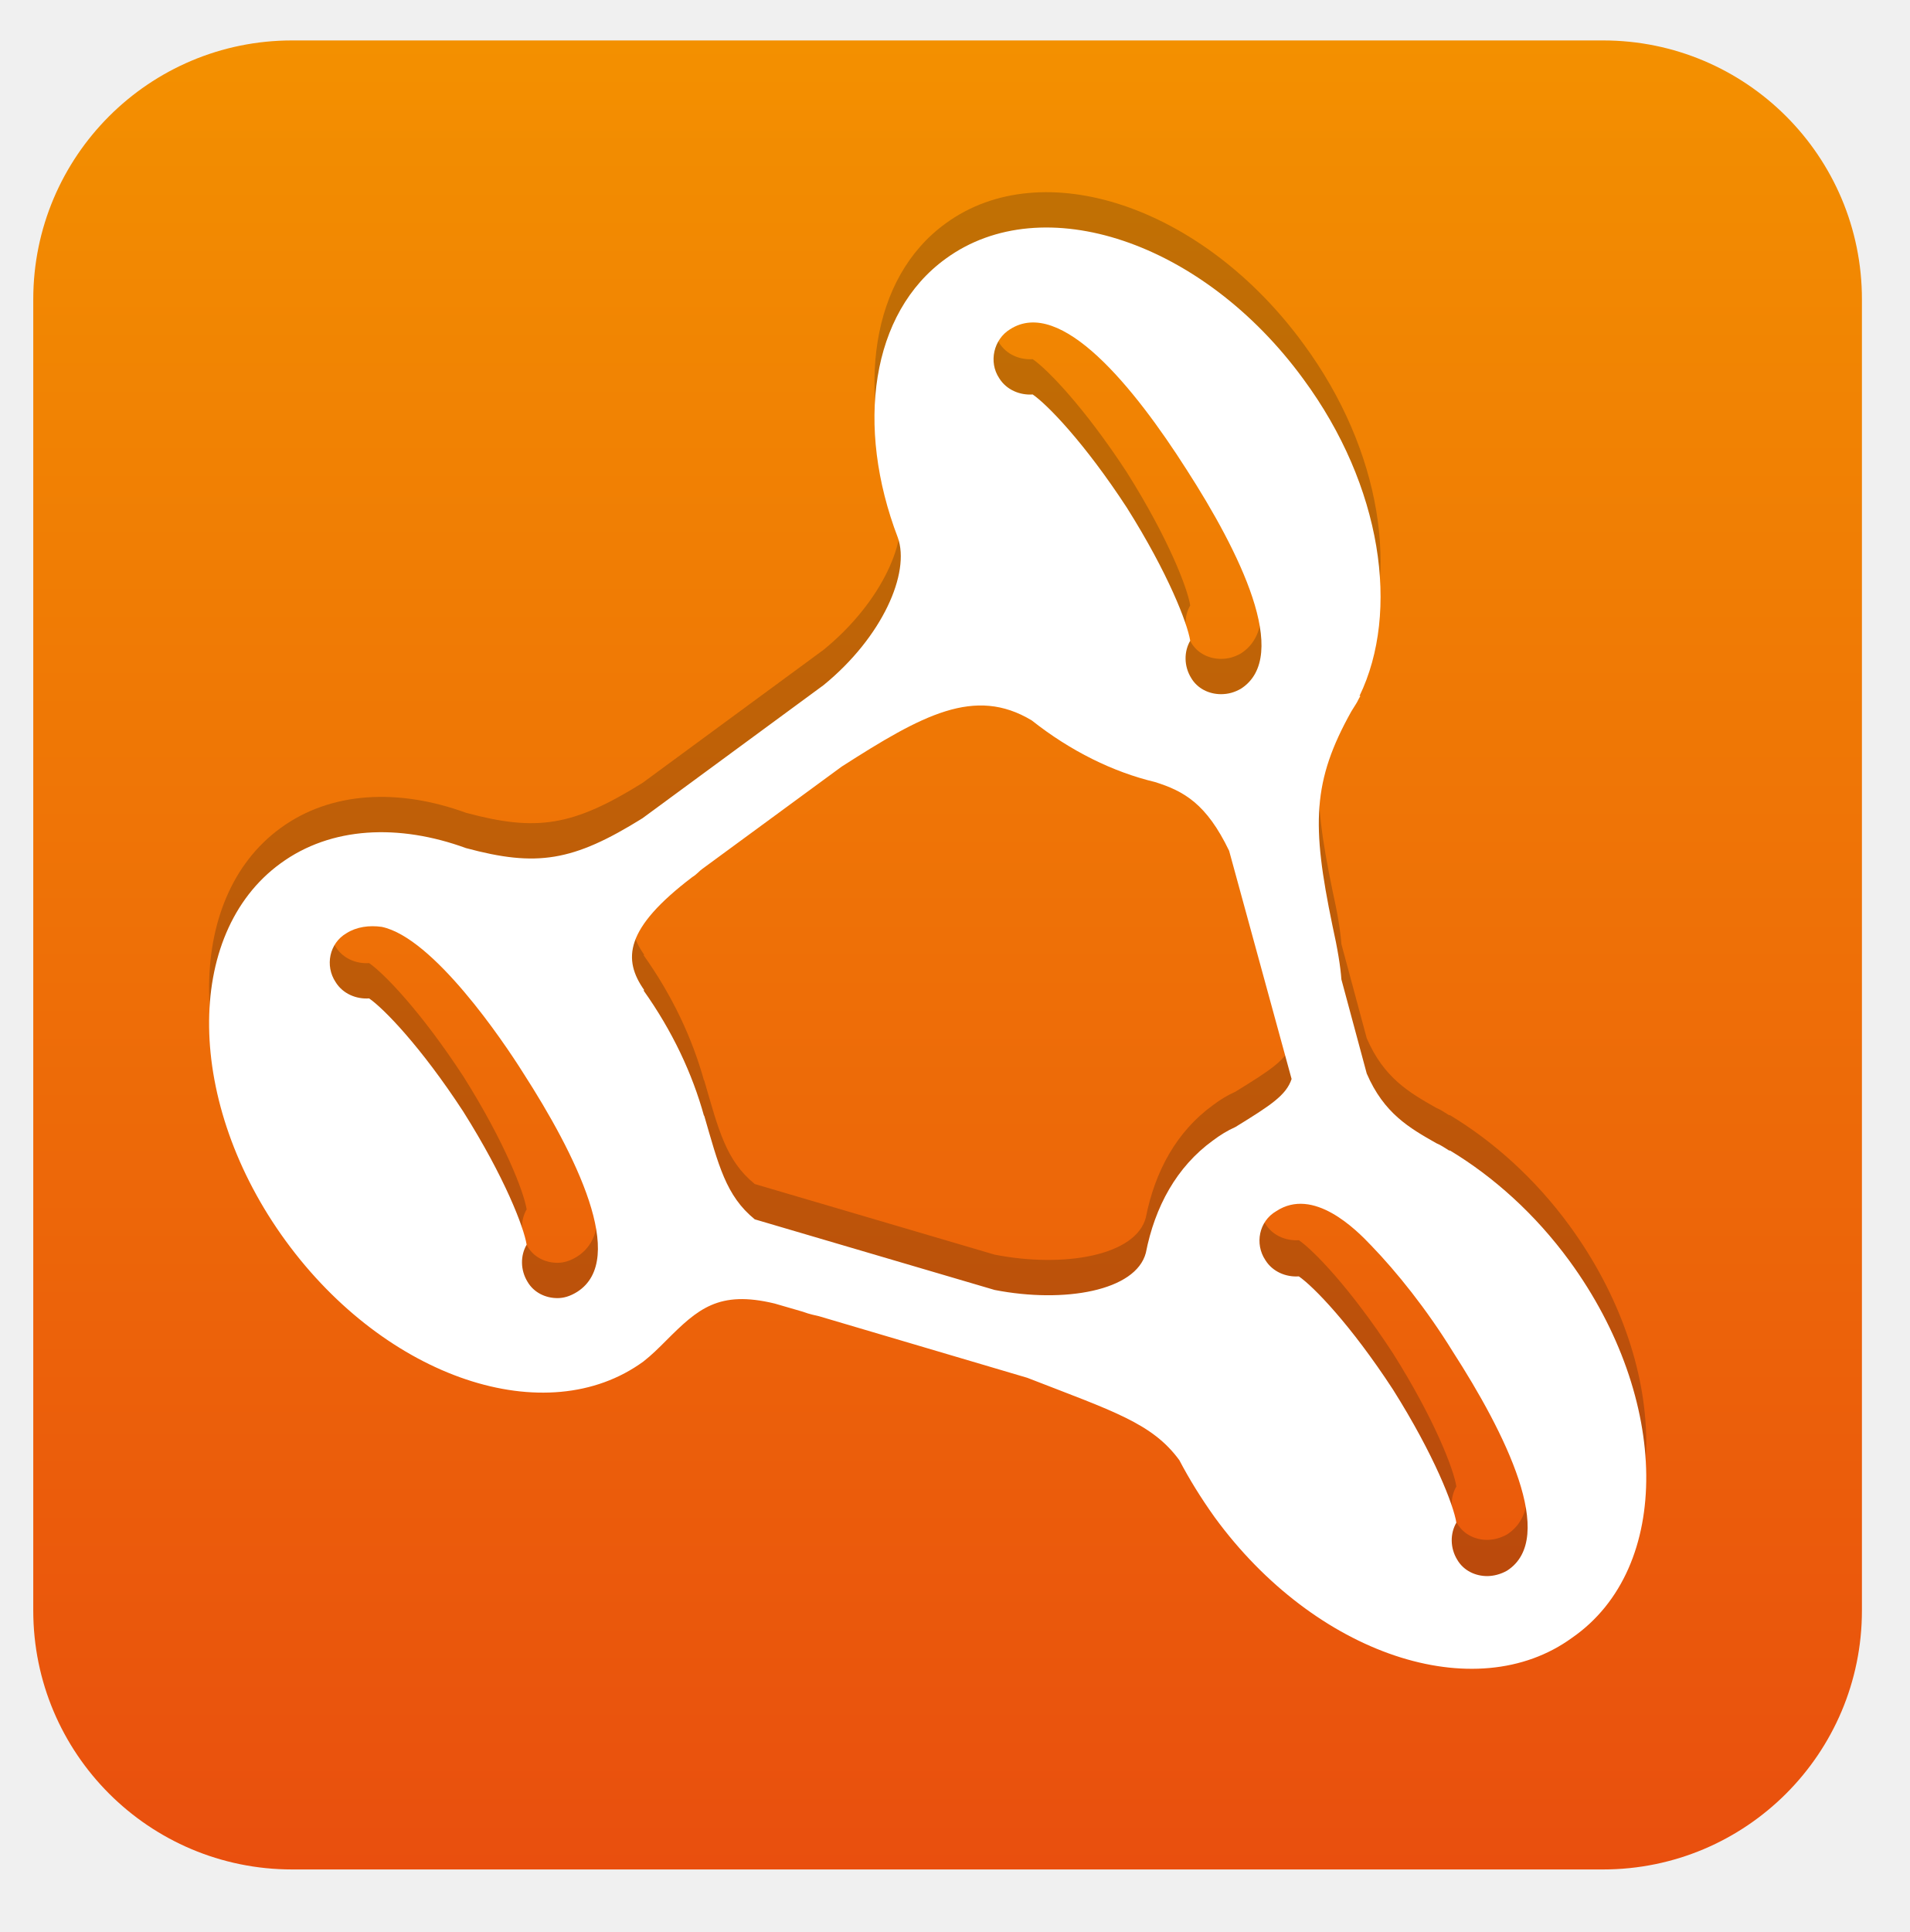
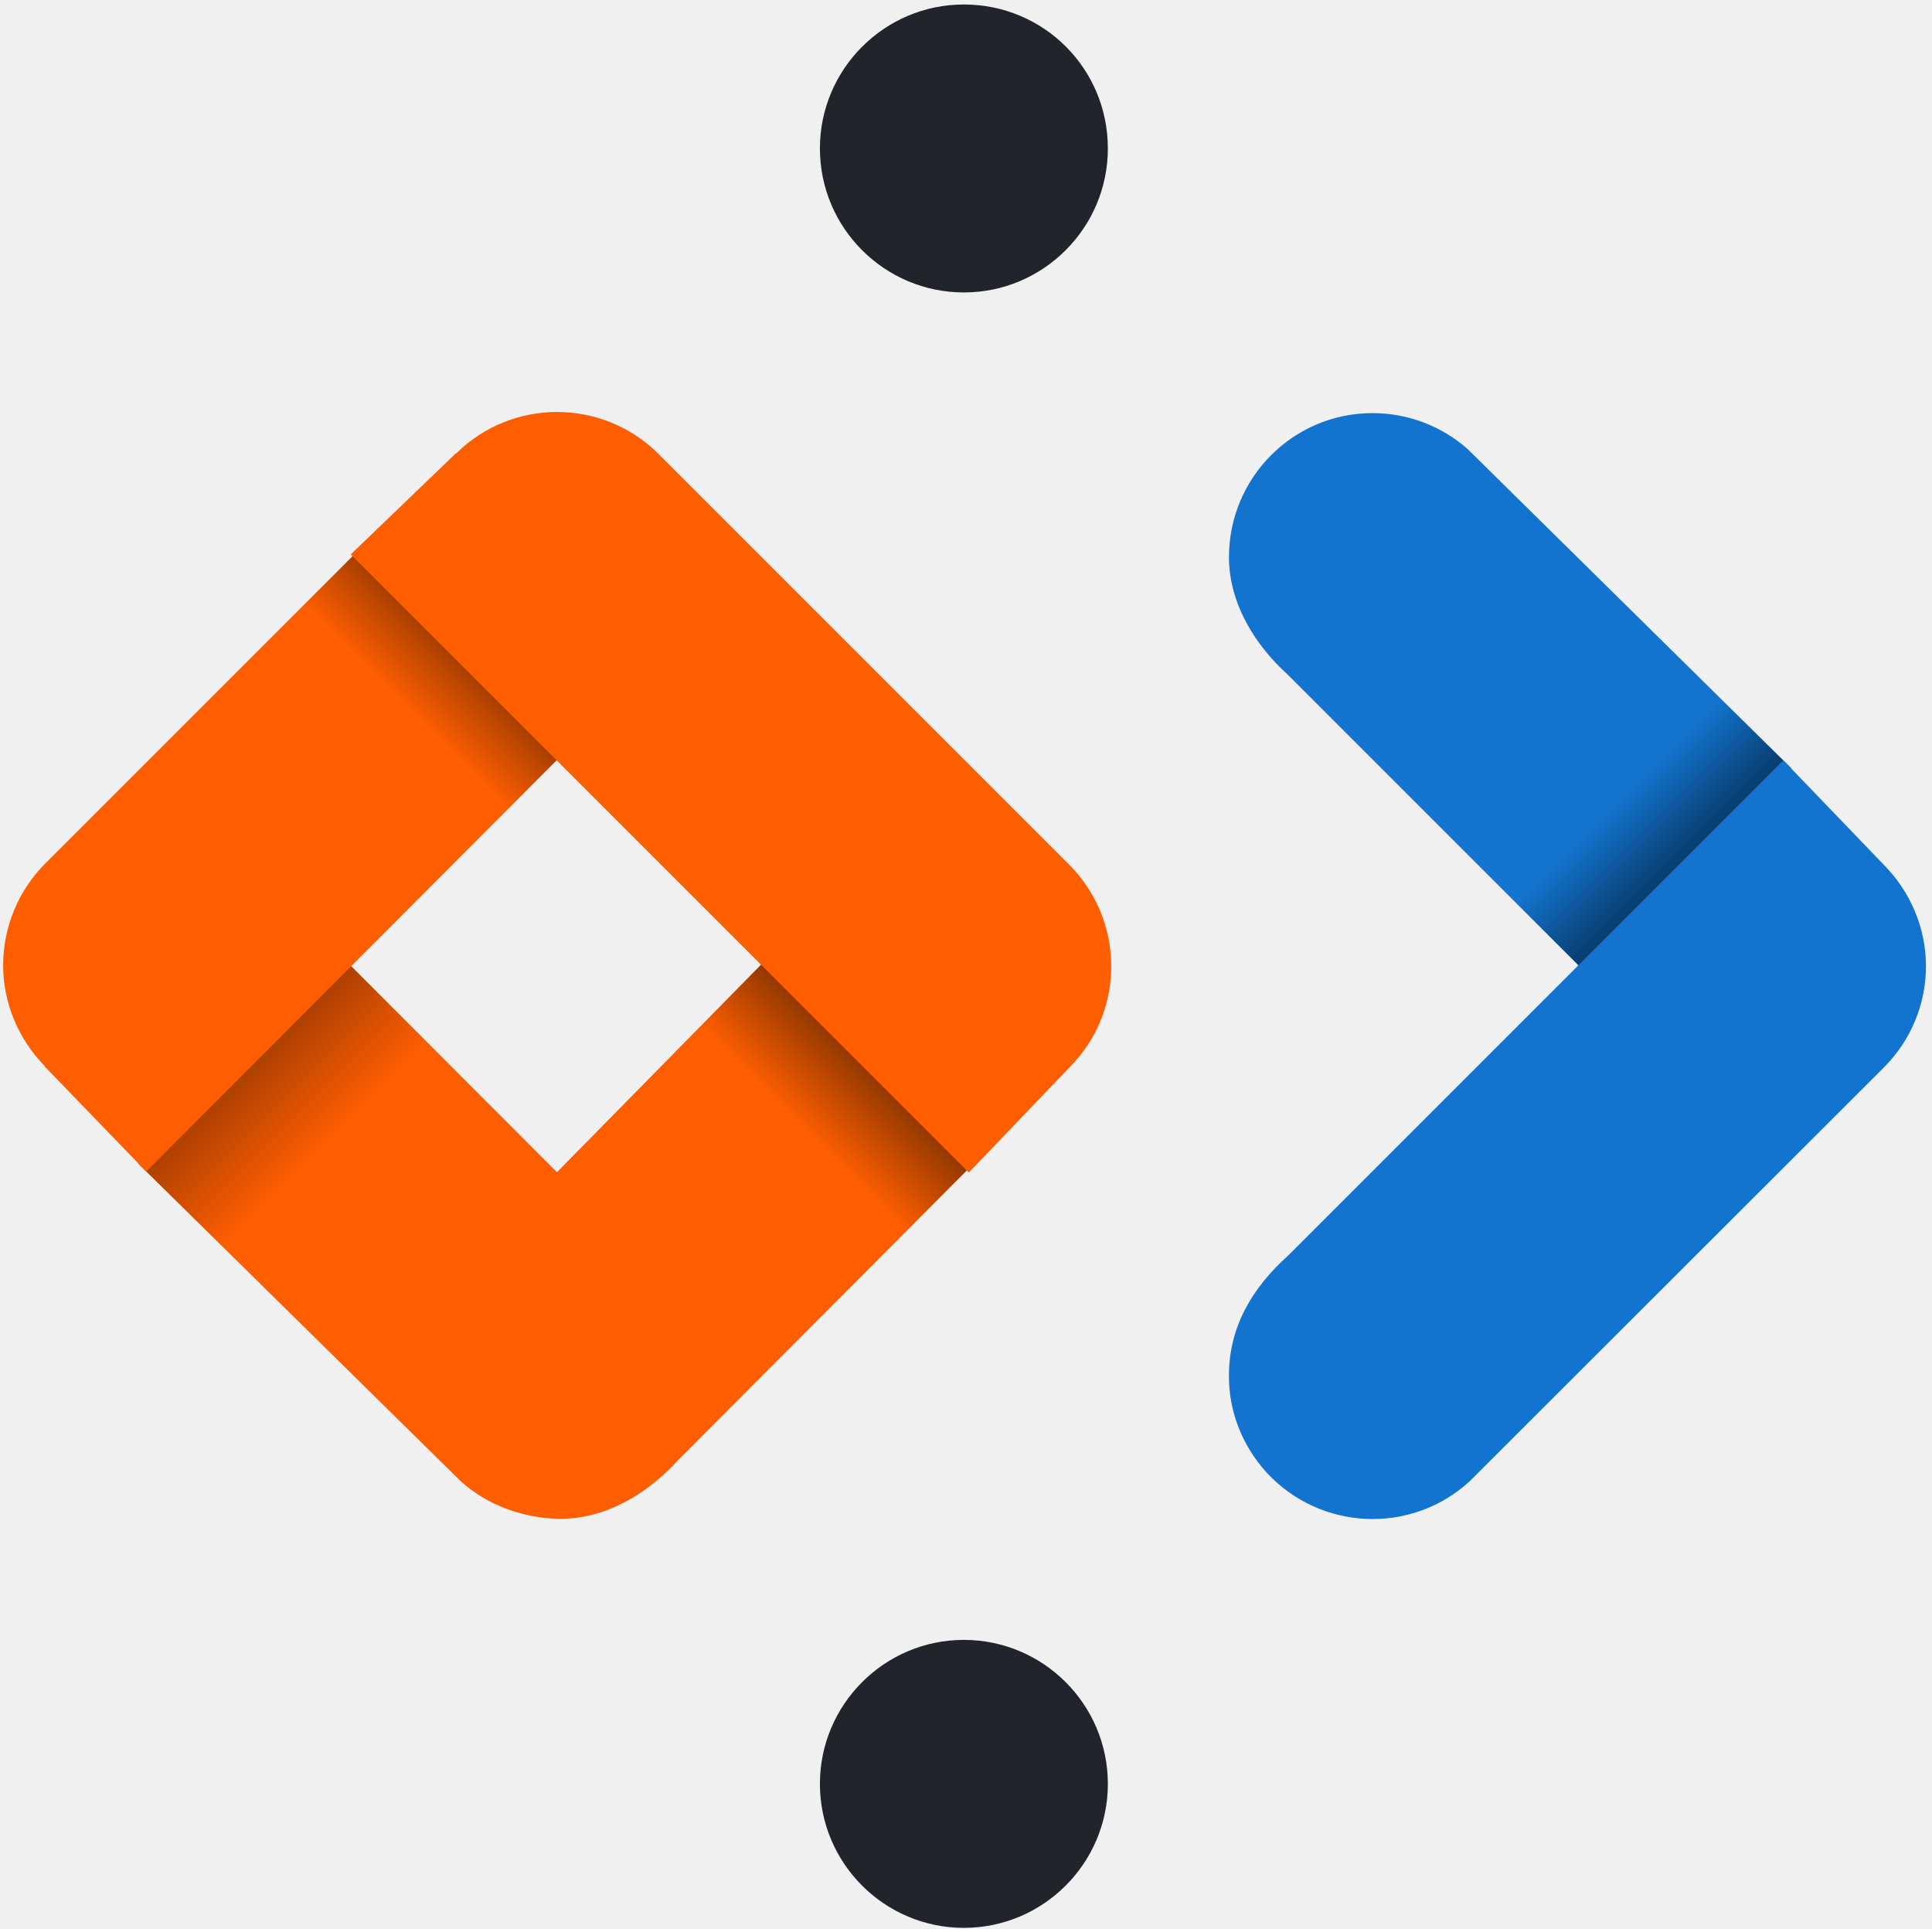
- <svg xmlns="http://www.w3.org/2000/svg" version="1.1" id="Layer_1" x="0px" y="0px" viewBox="145.526 145.034 210.915 213.374" style="enable-background:new 0 0 500 500;">
+ <svg xmlns="http://www.w3.org/2000/svg" version="1.1" id="Layer_1" x="0px" y="0px" viewBox="0 0 430.743 430" style="enable-background:new 0 0 1077 430;">
  <style type="text/css">
-         .st0{fill:url(#SVGID_1_);}
-         .st1{opacity:0.22;}
-         .st2{fill:#13110C;}
-         .st3{fill:#FFFFFF;}
+         .st0{fill-rule:evenodd;clip-rule:evenodd;fill:#21252B;}
+         .st1{fill-rule:evenodd;clip-rule:evenodd;fill:url(#Shape_bot_00000180326695253590905170000012209531999772717189_);}
+         .st2{fill-rule:evenodd;clip-rule:evenodd;fill:#1374CF;}
+         .st3{fill-rule:evenodd;clip-rule:evenodd;fill:url(#Shape_bot-2_00000084530908501180527850000014031081650282790024_);}
+         .st4{fill-rule:evenodd;clip-rule:evenodd;fill:url(#Shape_bot_copy_00000105426165573344538890000000495730748251974018_);}
+         .st5{fill-rule:evenodd;clip-rule:evenodd;fill:url(#Shape_top-2_00000085958739192615300310000018051850318385691294_);}
+         .st6{fill-rule:evenodd;clip-rule:evenodd;fill:#FE5E00;}
    </style>
-   <g>
-     <g>
-       <linearGradient id="SVGID_1_" gradientUnits="userSpaceOnUse" x1="250.191" y1="149.983" x2="250.191" y2="352.074" gradientTransform="matrix(1 0 0 -1 0 501.5)">
-         <stop offset="0" style="stop-color:#E94F0E" />
-         <stop offset="1" style="stop-color:#F39000" />
-       </linearGradient>
-       <path class="st0" d="M351.2,322.9c0,15.8-12.8,28.6-28.6,28.6H177.8c-15.8,0-28.6-12.8-28.6-28.6V178.1 c0-15.8,12.8-28.6,28.6-28.6h144.8c15.8,0,28.6,12.8,28.6,28.6V322.9z" />
-       <g>
-         <g class="st1">
-           <path class="st2" d="M318.9,280.4c-3.8-5.2-8.4-9.3-13.2-12.2l0,0c0,0,0,0-0.1,0c-0.5-0.3-0.9-0.6-1.4-0.8 c-3-1.7-5.8-3.3-7.7-7.7l-2.8-10.4c-0.1-1.4-0.4-3.3-1-6c-2.3-11.1-2.2-15.9,2.1-23.6c0.2-0.3,0.3-0.5,0.5-0.8 c0.2-0.3,0.3-0.6,0.5-0.9l-0.1,0c4.5-9.3,2.5-23.2-6.2-35c-11.1-15.2-28.8-21.1-39.5-13.3c-8.3,6-10,18.5-5.3,30.8 c1.4,3.9-1.7,11-8.2,16.3l-20,14.7c-7.7,4.8-11.7,5.4-19.5,3.3c-7.4-2.7-14.9-2.4-20.5,1.7c-10.7,7.8-10.5,26.5,0.6,41.7 c11.1,15.2,28.8,21.1,39.5,13.3c0.9-0.7,1.7-1.5,2.5-2.3c3.5-3.5,5.8-5.6,12-4.1l3.1,0.9c0.8,0.3,1.4,0.4,1.8,0.5l23,6.8 c9.5,3.7,13.8,5,16.8,9.1c1.1,2.1,2.4,4.2,3.9,6.3c11.1,15.2,28.8,21.1,39.5,13.3C330.3,314.3,330,295.6,318.9,280.4z M228.9,275.8c-3.2-2.6-4-6-5.6-11.5l0,0.1c-1.3-4.7-3.5-9.4-6.7-13.9l0.1,0c-2.4-3.4-2.2-6.8,5.3-12.5c0.5-0.3,0.8-0.7,1.1-0.9 l15.4-11.3c8.9-5.7,14.7-8.9,21-5.1c4.3,3.4,9,5.7,13.6,6.8c3.2,1,5.7,2.4,8.2,7.6l6.9,25.2c-0.6,1.8-2.3,2.9-6.2,5.3 c-0.9,0.4-1.7,0.9-2.5,1.5c-4,2.9-6.4,7.3-7.4,12.4c-1.1,4.2-9,5.6-16.7,4.1L228.9,275.8z M207.1,284.5c-1.3,0-2.6-0.6-3.3-1.8 c-0.8-1.3-0.8-2.9-0.1-4.1c-0.3-1.9-2.4-7.4-7-14.7c-4.7-7.2-8.8-11.4-10.4-12.5c-1.4,0.1-2.9-0.5-3.7-1.8 c-1.2-1.8-0.7-4.3,1.2-5.4c1.1-0.7,2.5-0.9,3.9-0.7c5.7,1.2,13.4,12.6,15.6,16.1c5.8,9,11.6,20.6,6,24.2 C208.5,284.3,207.8,284.5,207.1,284.5z M309.8,315.1c-1.3,0-2.6-0.6-3.3-1.8c-0.8-1.3-0.8-2.9-0.1-4.1c-0.3-1.9-2.4-7.4-7-14.7 c-4.7-7.2-8.8-11.4-10.4-12.5c-1.4,0.1-2.9-0.5-3.7-1.8c-1.2-1.8-0.7-4.3,1.2-5.4c4.1-2.7,8.8,2,10.5,3.8c2.8,2.9,6.1,7,9,11.7 c5.8,9,11.6,20.6,6,24.2C311.3,314.9,310.5,315.1,309.8,315.1z M280.4,217.8c-1.3,0-2.6-0.6-3.3-1.8c-0.8-1.3-0.8-2.9-0.1-4.1 c-0.3-1.9-2.4-7.4-7-14.7c-4.7-7.2-8.8-11.4-10.4-12.5c-1.4,0.1-2.9-0.5-3.7-1.8c-1.2-1.8-0.6-4.3,1.2-5.4 c5.6-3.6,13.7,6.4,19.5,15.5c5.8,9,11.6,20.6,6,24.2C281.9,217.6,281.2,217.8,280.4,217.8z" />
-         </g>
-         <g>
-           <path class="st3" d="M318.9,284.3c-3.8-5.2-8.4-9.3-13.2-12.2l0,0c0,0,0,0-0.1,0c-0.5-0.3-0.9-0.6-1.4-0.8 c-3-1.7-5.8-3.3-7.7-7.7l-2.8-10.4c-0.1-1.4-0.4-3.3-1-6c-2.3-11.1-2.2-15.9,2.1-23.6c0.2-0.3,0.3-0.5,0.5-0.8 c0.2-0.3,0.3-0.6,0.5-0.9l-0.1,0c4.5-9.3,2.5-23.2-6.2-35c-11.1-15.2-28.8-21.1-39.5-13.3c-8.3,6-10,18.5-5.3,30.8 c1.4,3.9-1.7,11-8.2,16.3l-20,14.7c-7.7,4.8-11.7,5.4-19.5,3.3c-7.4-2.7-14.9-2.4-20.5,1.7c-10.7,7.8-10.5,26.5,0.6,41.7 c11.1,15.2,28.8,21.1,39.5,13.3c0.9-0.7,1.7-1.5,2.5-2.3c3.5-3.5,5.8-5.6,12-4.1l3.1,0.9c0.8,0.3,1.4,0.4,1.8,0.5l23,6.8 c9.5,3.7,13.8,5,16.8,9.1c1.1,2.1,2.4,4.2,3.9,6.3c11.1,15.2,28.8,21.1,39.5,13.3C330.3,318.2,330,299.5,318.9,284.3z M228.9,279.7c-3.2-2.6-4-6-5.6-11.5l0,0.1c-1.3-4.7-3.5-9.4-6.7-13.9l0.1,0c-2.4-3.4-2.2-6.8,5.3-12.5c0.5-0.3,0.8-0.7,1.1-0.9 l15.4-11.3c8.9-5.7,14.7-8.9,21-5.1c4.3,3.4,9,5.7,13.6,6.8c3.2,1,5.7,2.4,8.2,7.6l6.9,25.2c-0.6,1.8-2.3,2.9-6.2,5.3 c-0.9,0.4-1.7,0.9-2.5,1.5c-4,2.9-6.4,7.3-7.4,12.4c-1.1,4.2-9,5.6-16.7,4.1L228.9,279.7z M207.1,288.4c-1.3,0-2.6-0.6-3.3-1.8 c-0.8-1.3-0.8-2.9-0.1-4.1c-0.3-1.9-2.4-7.4-7-14.7c-4.7-7.2-8.8-11.4-10.4-12.5c-1.4,0.1-2.9-0.5-3.7-1.8 c-1.2-1.8-0.7-4.3,1.2-5.4c1.1-0.7,2.5-0.9,3.9-0.7c5.7,1.2,13.4,12.6,15.6,16.1c5.8,9,11.6,20.6,6,24.2 C208.5,288.2,207.8,288.4,207.1,288.4z M309.8,319.1c-1.3,0-2.6-0.6-3.3-1.8c-0.8-1.3-0.8-2.9-0.1-4.1c-0.3-1.9-2.4-7.4-7-14.7 c-4.7-7.2-8.8-11.4-10.4-12.5c-1.4,0.1-2.9-0.5-3.7-1.8c-1.2-1.8-0.7-4.3,1.2-5.4c4.1-2.7,8.8,2,10.5,3.8c2.8,2.9,6.1,7,9,11.7 c5.8,9,11.6,20.6,6,24.2C311.3,318.9,310.5,319.1,309.8,319.1z M280.4,221.7c-1.3,0-2.6-0.6-3.3-1.8c-0.8-1.3-0.8-2.9-0.1-4.1 c-0.3-1.9-2.4-7.4-7-14.7c-4.7-7.2-8.8-11.4-10.4-12.5c-1.4,0.1-2.9-0.5-3.7-1.8c-1.2-1.8-0.6-4.3,1.2-5.4 c5.6-3.6,13.7,6.4,19.5,15.5c5.8,9,11.6,20.6,6,24.2C281.9,221.5,281.2,221.7,280.4,221.7z" />
-         </g>
+   <g id="Axon_-_Dark">
+     <g id="Clean_copy_3">
+       <path id="DOts_copy" class="st0" d="M214.9,365.6c17.7,0,32.1,14.4,32.1,32.1c0,17.7-14.4,32.1-32.1,32.1s-32.1-14.4-32.1-32.1 l0,0C182.8,380,197.2,365.6,214.9,365.6z M247,33.1c0,17.7-14.4,32.1-32.1,32.1c-17.7,0-32.1-14.4-32.1-32.1 c0-17.7,14.4-32.1,32.1-32.1C232.7,1,247,15.3,247,33.1L247,33.1z" />
+       <g id="Right">
+         <linearGradient id="Shape_bot_00000119110654719170802460000017460805144095356842_" gradientUnits="userSpaceOnUse" x1="385.48" y1="-7624.083" x2="261.57" y2="-7500.173" gradientTransform="matrix(1 0 0 -1 0 -7421)">
+           <stop offset="0" style="stop-color:#001223" />
+           <stop offset="0.2" style="stop-color:#1374CF" />
+           <stop offset="1" style="stop-color:#1374CF" />
+         </linearGradient>
+         <path id="Shape_bot" style="fill-rule:evenodd;clip-rule:evenodd;fill:url(#Shape_bot_00000119110654719170802460000017460805144095356842_);" d=" M399.3,171.2L352.7,216l-65.6-65.6C280,144,274,134.7,274,124.2c0-17.7,14.3-32.1,32-32.1c7.8,0,15.3,2.8,21.2,8L399.3,171.2z" />
+         <path id="Shape_top" class="st2" d="M429.4,215.4c0,8.5-3.4,16.6-9.4,22.6l-92.3,92.2c-13,12-33.3,11.1-45.3-1.9 c-5.4-5.9-8.5-13.7-8.4-21.7c0-10.8,5.2-19.5,13.2-26.7l110.4-110.4l22.5,23.4v0C426,198.9,429.4,207,429.4,215.4z" />
+       </g>
+       <g id="Left">
+         <linearGradient id="Shape_bot-2_00000132781691693023338480000009342857227596919729_" gradientUnits="userSpaceOnUse" x1="31.477" y1="-7635.399" x2="155.506" y2="-7759.429" gradientTransform="matrix(1 0 0 -1 0 -7421)">
+           <stop offset="0" style="stop-color:#3D1700" />
+           <stop offset="0.33" style="stop-color:#FE5E00" />
+           <stop offset="1" style="stop-color:#FE5E00" />
+         </linearGradient>
+         <path id="Shape_bot-2" style="fill-rule:evenodd;clip-rule:evenodd;fill:url(#Shape_bot-2_00000132781691693023338480000009342857227596919729_);" d=" M30.8,259.4l46.6-44.9l65.5,65.6c7.2,6.5,13.2,15.8,13.2,26.2c0.1,17.7-14.2,32.1-31.9,32.1c-7.8,0-15.4-2.8-21.3-8L30.8,259.4z" />
+         <linearGradient id="Shape_bot_copy_00000018228532360300376480000000926045762850978708_" gradientUnits="userSpaceOnUse" x1="203.97" y1="-7647.696" x2="79.751" y2="-7771.916" gradientTransform="matrix(1 0 0 -1 0 -7421)">
+           <stop offset="0" style="stop-color:#3D1700" />
+           <stop offset="0.2" style="stop-color:#FE5E00" />
+           <stop offset="1" style="stop-color:#FE5E00" />
+         </linearGradient>
+         <path id="Shape_bot_copy" style="fill-rule:evenodd;clip-rule:evenodd;fill:url(#Shape_bot_copy_00000018228532360300376480000000926045762850978708_);" d=" M172,212.7l45,46.8l-65.7,65.9c-6.5,7.2-15.8,13.2-26.3,13.2c-17.8,0-32.2-14.5-32.2-32.3c0-7.8,2.9-15.3,8-21.2L172,212.7z" />
+         <linearGradient id="Shape_top-2_00000011030933222875708100000017097374507578621859_" gradientUnits="userSpaceOnUse" x1="115.522" y1="-7553.575" x2="-9.54" y2="-7678.637" gradientTransform="matrix(1 0 0 -1 0 -7421)">
+           <stop offset="0" style="stop-color:#3D1700" />
+           <stop offset="0.2" style="stop-color:#FE5E00" />
+           <stop offset="1" style="stop-color:#FE5E00" />
+         </linearGradient>
+         <path id="Shape_top-2" style="fill-rule:evenodd;clip-rule:evenodd;fill:url(#Shape_top-2_00000011030933222875708100000017097374507578621859_);" d=" M0.7,215.2c0-8.5,3.4-16.7,9.4-22.7l70.3-70.3l45.5,45.5l-93.3,93.5L10,237.8v-0.1C4.1,231.7,0.7,223.6,0.7,215.2z" />
+         <path id="Shape_top_copy_2" class="st6" d="M78.2,123.6l23.4-22.5h0.1c12.5-12.4,32.7-12.3,45.1,0.1l91.6,91.6 c12.4,12.5,12.5,32.6,0.1,45.1v0L216,261.4L78.2,123.6z" />
      </g>
    </g>
  </g>
</svg>
